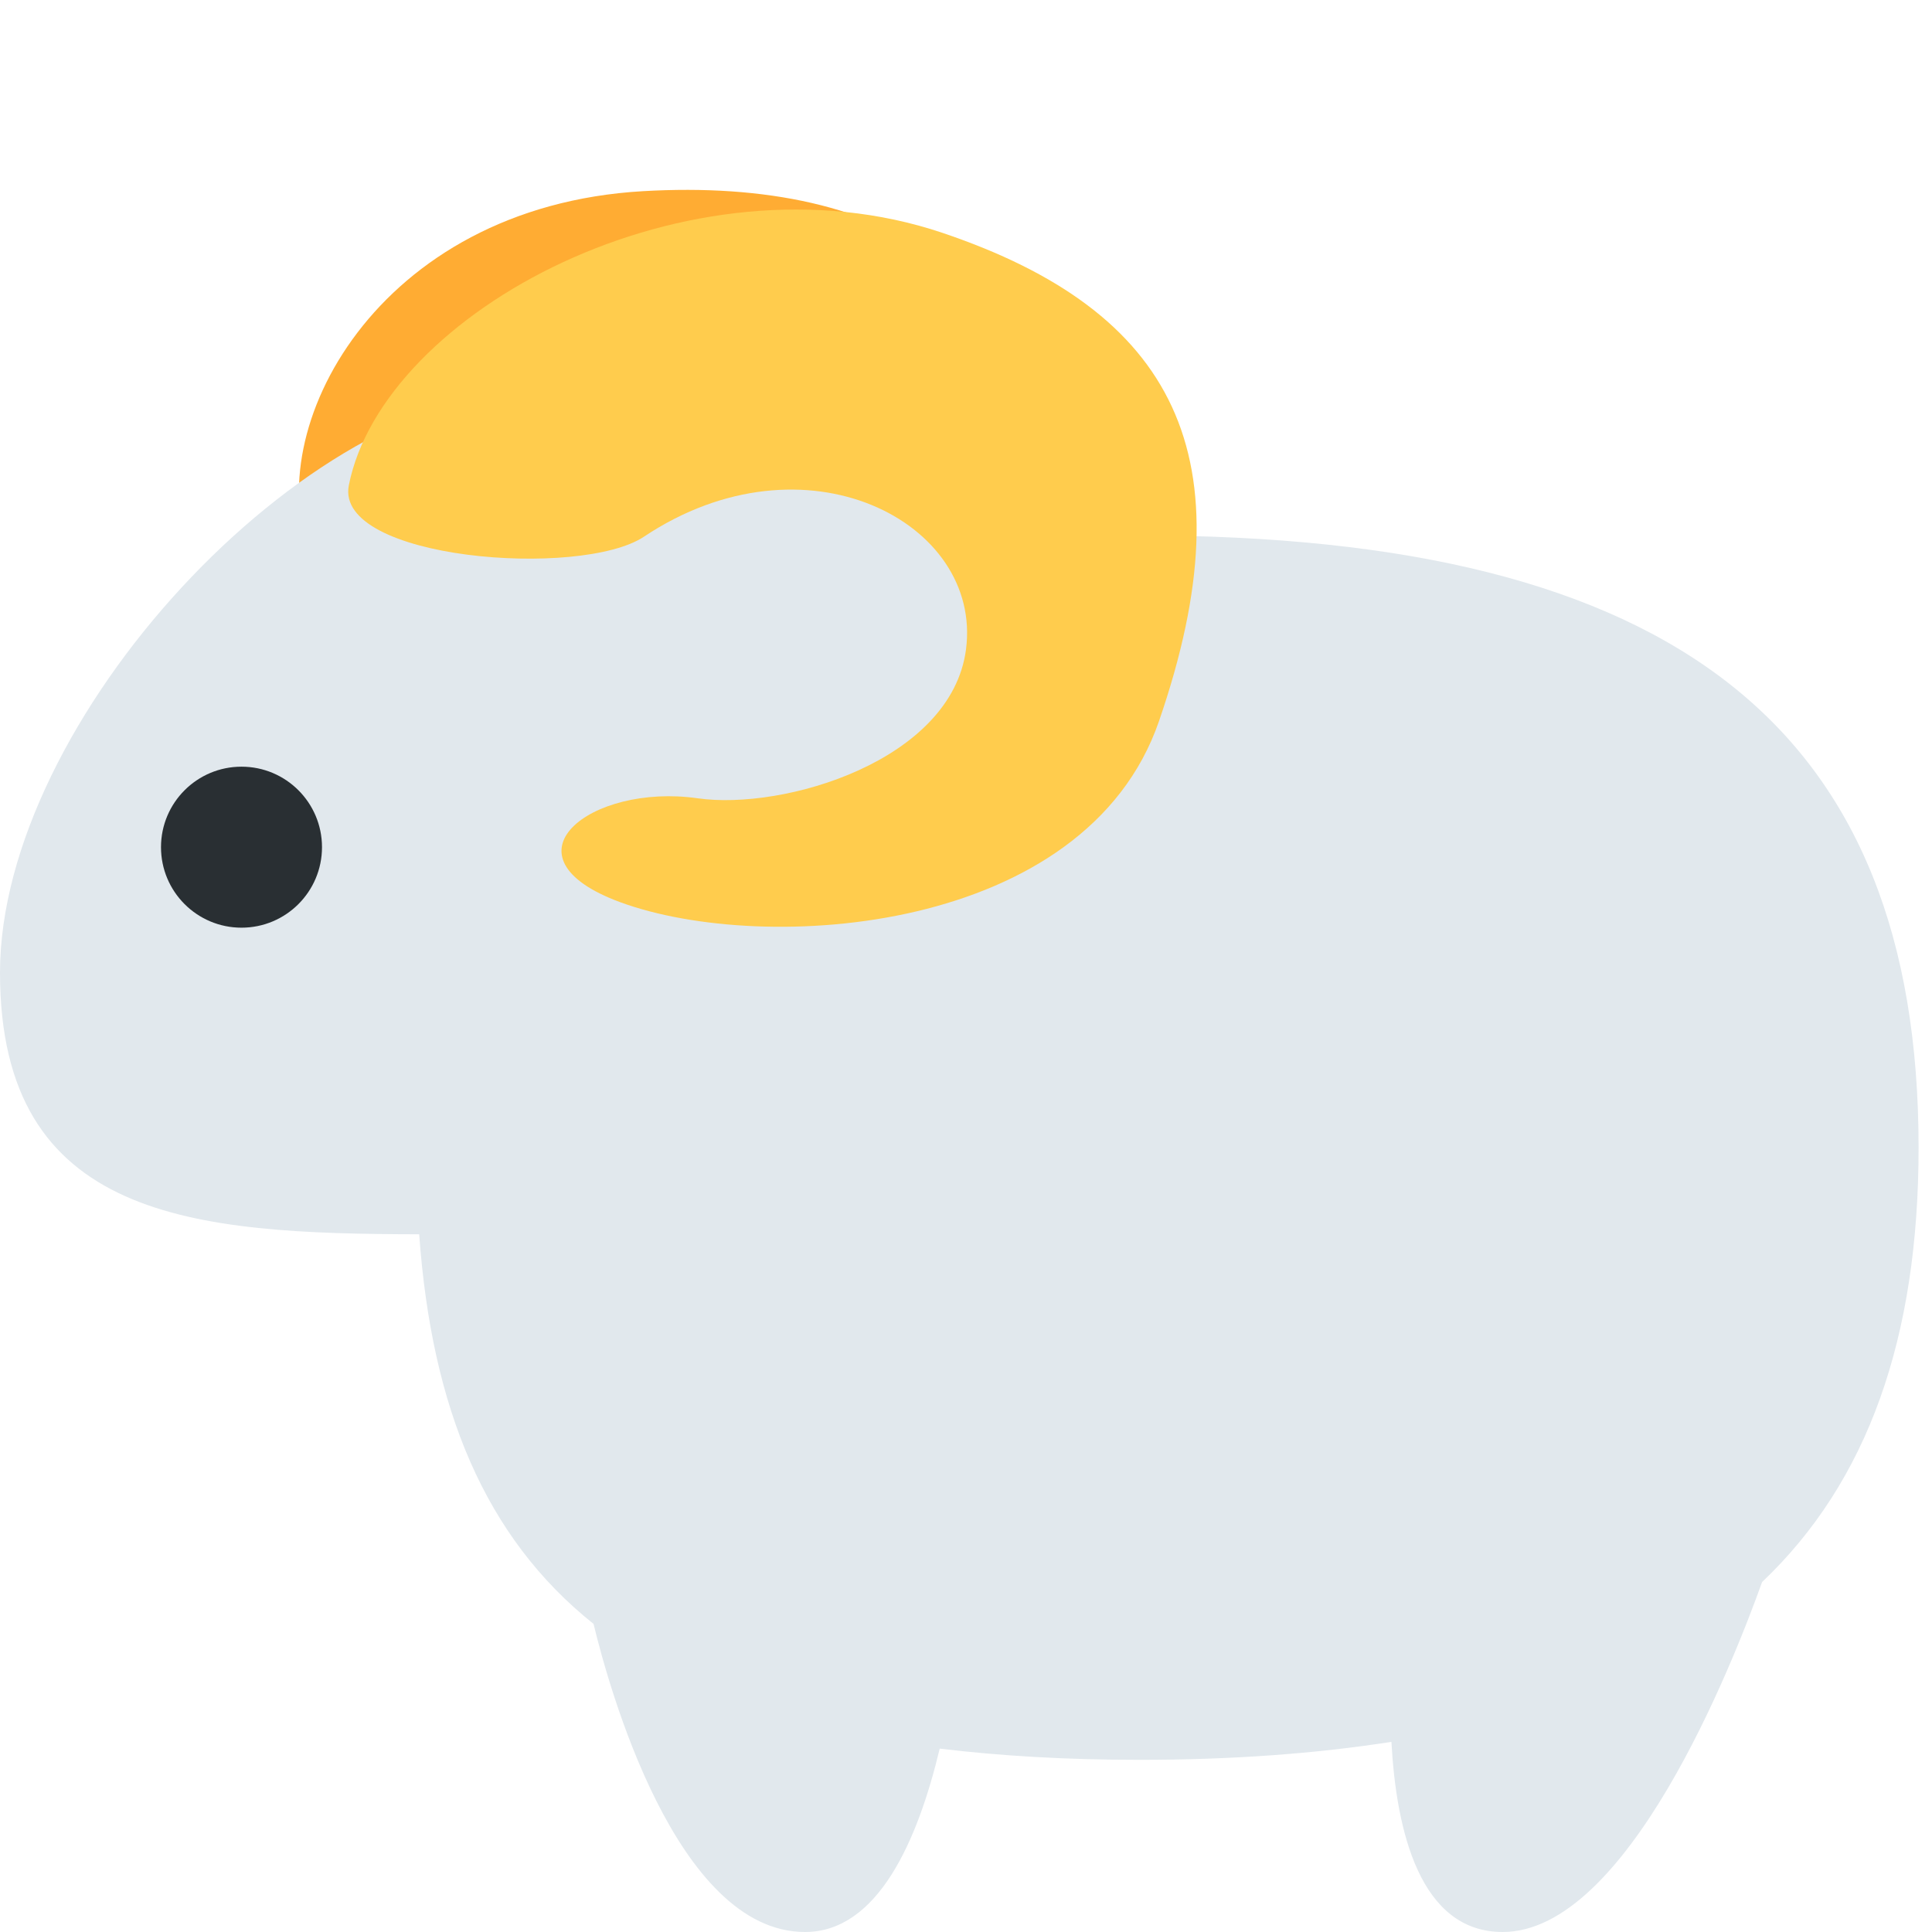
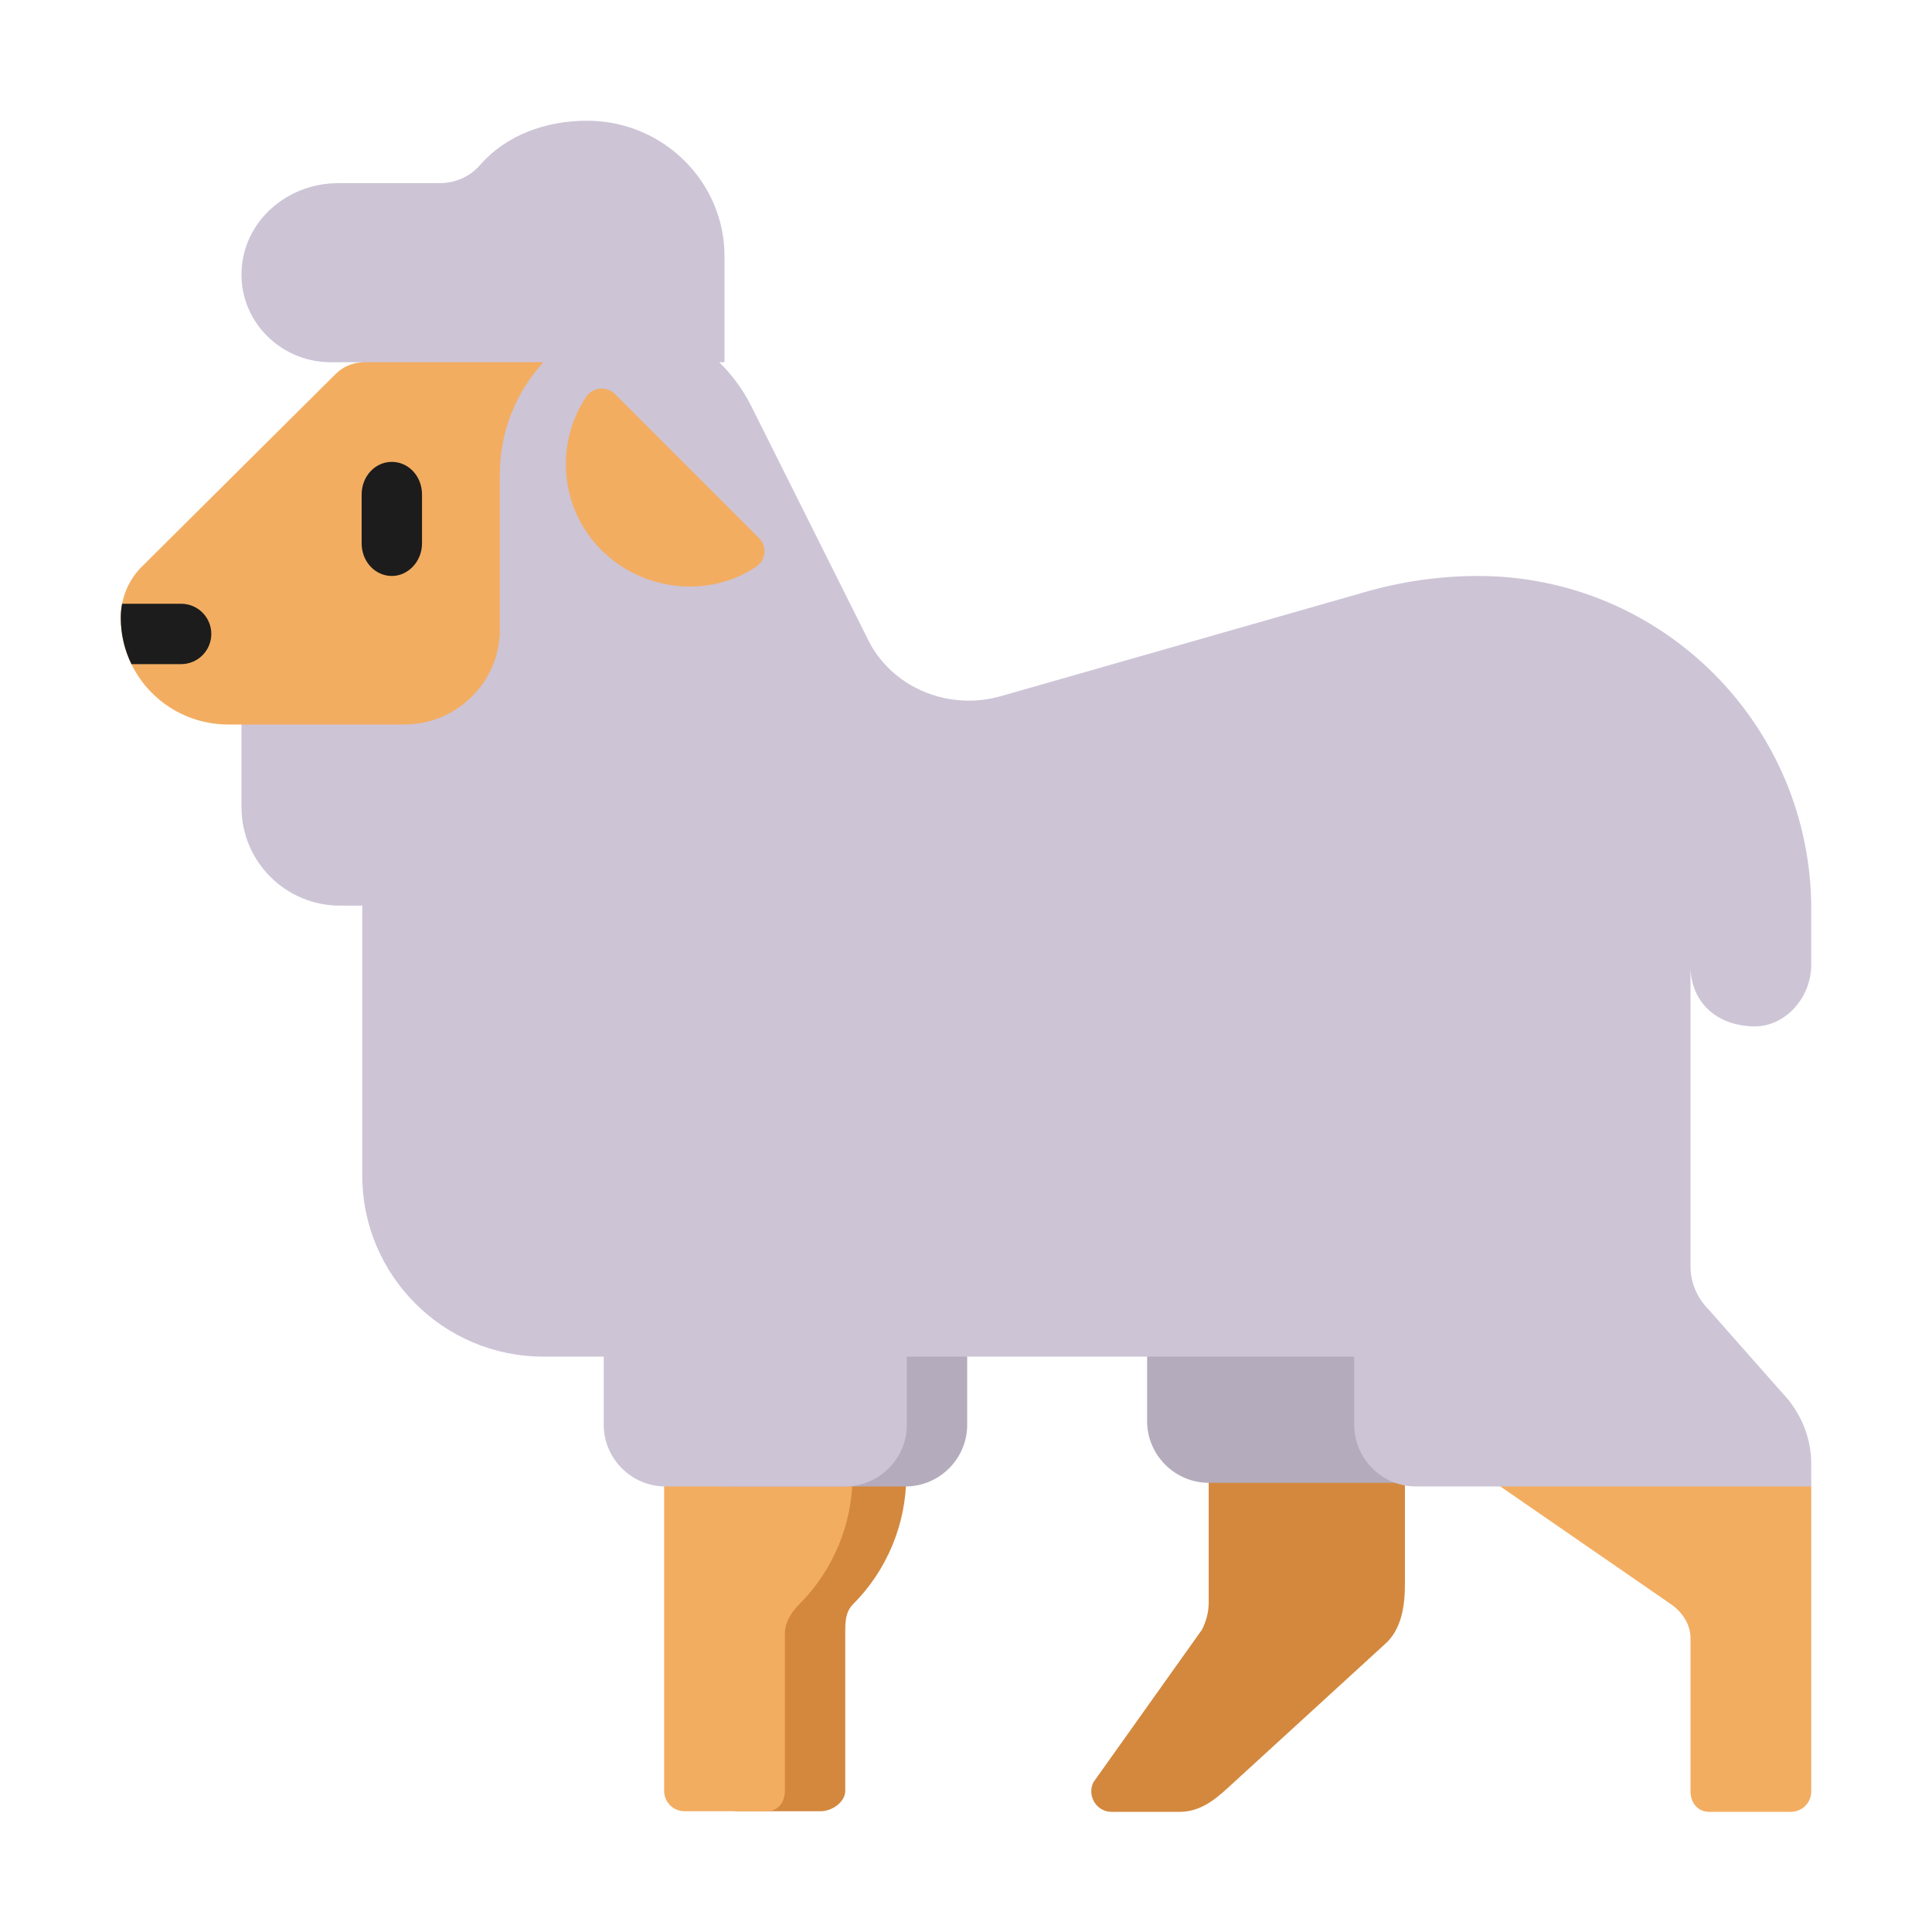
- <svg xmlns="http://www.w3.org/2000/svg" viewBox="0 0 36 36">
-   <path fill="#FFAC33" d="M11.983 3.562c4.543-.262 7.824 1.597 8.089 6.826.215 4.19-5.184 6.79-8.046 6.879-2.462.077-1.353-1.852.61-2.334 1.576-.387 4.124-2.413 3.602-4.44-.597-2.32-4.315-2.684-6.351.292-.798 1.167-3.554.873-4.096-.434-.958-2.309 1.211-6.502 6.192-6.789z" />
-   <path fill="#E1E8ED" d="M35.75 21.384c0-7.783-4.495-11.407-14.519-11.407-1.087 0-2.083.051-3.018.137-1.36-2.423-4.845-2.828-8.213-2.828-4.304 0-10 6.145-10 10.839 0 4.608 3.606 4.866 7.811 4.874.233 3.245 1.226 5.647 3.249 7.26C11.337 31.409 12.594 36 15 36c1.353 0 2.099-1.695 2.51-3.417 1.128.136 2.359.209 3.722.209 1.733 0 3.288-.116 4.695-.335C26.017 34.114 26.458 36 28 36c2.317 0 4.273-4.956 4.834-6.521 1.969-1.87 2.916-4.545 2.916-8.095z" />
-   <circle fill="#292F33" cx="4.5" cy="15.786" r="1.5" />
-   <path fill="#FFCC4D" d="M17.562 4.339c4.312 1.455 5.74 4.148 4.034 9.099-1.367 3.967-7.345 4.361-10.034 3.375C9.25 15.964 11 14.589 13 14.875c1.606.23 4.727-.698 5-2.773C18.312 9.727 15 8 12 10c-1.177.785-5.774.43-5.5-.958.638-3.226 6.335-6.298 11.062-4.703z" />
+ <svg xmlns="http://www.w3.org/2000/svg" width="32" height="32" viewBox="0 0 32 32" fill="none">
+   <path d="M20.02 26.54V21.39L23.27 21.41V26.23C23.27 26.59 23.22 26.99 22.93 27.24L20.34 29.61C20.08 29.85 19.85 30.01 19.53 30.01H18.41C18.16 30.01 18 29.74 18.11 29.52L19.91 26.99C19.98 26.85 20.02 26.7 20.02 26.54Z" fill="#D3883E" />
+   <path d="M12.23 30C12.04 30 11.89 29.85 11.89 29.66V22.46H15.01V24.45C15.01 25.24 14.69 26.01 14.13 26.57C14 26.7 14 26.87 14 27.05V29.66C14 29.85 13.78 30 13.59 30H12.23Z" fill="#D3883E" />
+   <path d="M11.34 30C11.15 30 11 29.85 11 29.66V22.46H14.12V24.45C14.12 25.24 13.8 26.01 13.24 26.57C13.11 26.7 13 26.87 13 27.05V29.66C13 29.85 12.89 30 12.7 30H11.34Z" fill="#F3AD61" />
+   <path d="M27.69 26.58L24.85 24.62L27 22.5L30 24.62V29.67C30 29.86 29.85 30.01 29.66 30.01H28.31C28.12 30.01 28 29.86 28 29.67V27.13C28 26.91 27.87 26.71 27.69 26.58Z" fill="#F3AD61" />
+   <path d="M12.02 24.62C11.46 24.62 11 24.16 11 23.6V22.47L13.5 21L16.02 22.47V23.6C16.02 24.16 15.56 24.62 15 24.62H12.02Z" fill="#B4ACBC" />
+   <path d="M20.02 24.56H23.37C23.93 24.56 24.39 24.1 24.38 23.54V21H19V23.54C19 24.1 19.46 24.56 20.02 24.56Z" fill="#B4ACBC" />
+   <path d="M12 6V4.243C12 3.023 11.004 2.021 9.763 2C9.032 1.99 8.374 2.248 7.95 2.734C7.781 2.93 7.537 3.034 7.272 3.034H5.597C4.823 3.034 4.134 3.571 4.017 4.326C3.879 5.225 4.59 6 5.48 6H6L4 11.69V13.37C4 14.27 4.73 15 5.63 15H6V19.47C6 21.12 7.34 22.47 9 22.47H10V23.6C10 24.16 10.46 24.62 11.02 24.62H14C14.56 24.62 15.02 24.16 15.02 23.6V22.47H22.43V23.6C22.43 24.16 22.89 24.62 23.45 24.62L30 24.62V24.25C30 23.8 29.82 23.38 29.51 23.06L28.3 21.69C28.11 21.5 28 21.24 28 20.98V16C28 16.61 28.45 17 29.07 17C29.55 17 30 16.55 30 15.97V15.06C30 12.01 27.53 9.54 24.48 9.54C23.85 9.54 23.23 9.63 22.63 9.8L16.58 11.53C15.74 11.77 14.83 11.42 14.41 10.66C14.405 10.645 14.398 10.633 14.39 10.62C14.383 10.607 14.375 10.595 14.37 10.58L12.44 6.72C12.303 6.448 12.123 6.206 11.913 6H12Z" fill="#CDC4D6" />
+   <path d="M8.279 7.856C8.279 7.139 8.555 6.485 9 6H6.03C5.85 6 5.68 6.074 5.564 6.19L2.35 9.385C2.127 9.606 2 9.912 2 10.229C2 11.209 2.795 12 3.782 12H6.698C7.568 12 8.279 11.293 8.279 10.429V7.856Z" fill="#F3AD61" />
+   <path d="M5.99 9C5.99 9.3 6.212 9.54 6.49 9.54C6.759 9.54 6.99 9.3 6.99 9V8.19C6.99 7.89 6.768 7.65 6.49 7.65C6.212 7.65 5.99 7.89 5.99 8.19V9Z" fill="#1C1C1C" />
+   <path d="M3 11H2.177C2.063 10.767 2 10.505 2 10.229C2 10.151 2.008 10.075 2.022 10H3C3.276 10 3.5 10.224 3.5 10.5C3.5 10.776 3.276 11 3 11Z" fill="#1C1C1C" />
+   <path d="M10.19 6.53C10.05 6.39 9.82 6.41 9.71 6.57C9.19 7.35 9.27 8.41 9.95 9.1L9.96 9.11C10.65 9.8 11.74 9.91 12.52 9.39C12.69 9.28 12.71 9.05 12.57 8.91L10.19 6.53Z" fill="#F3AD61" />
</svg>
